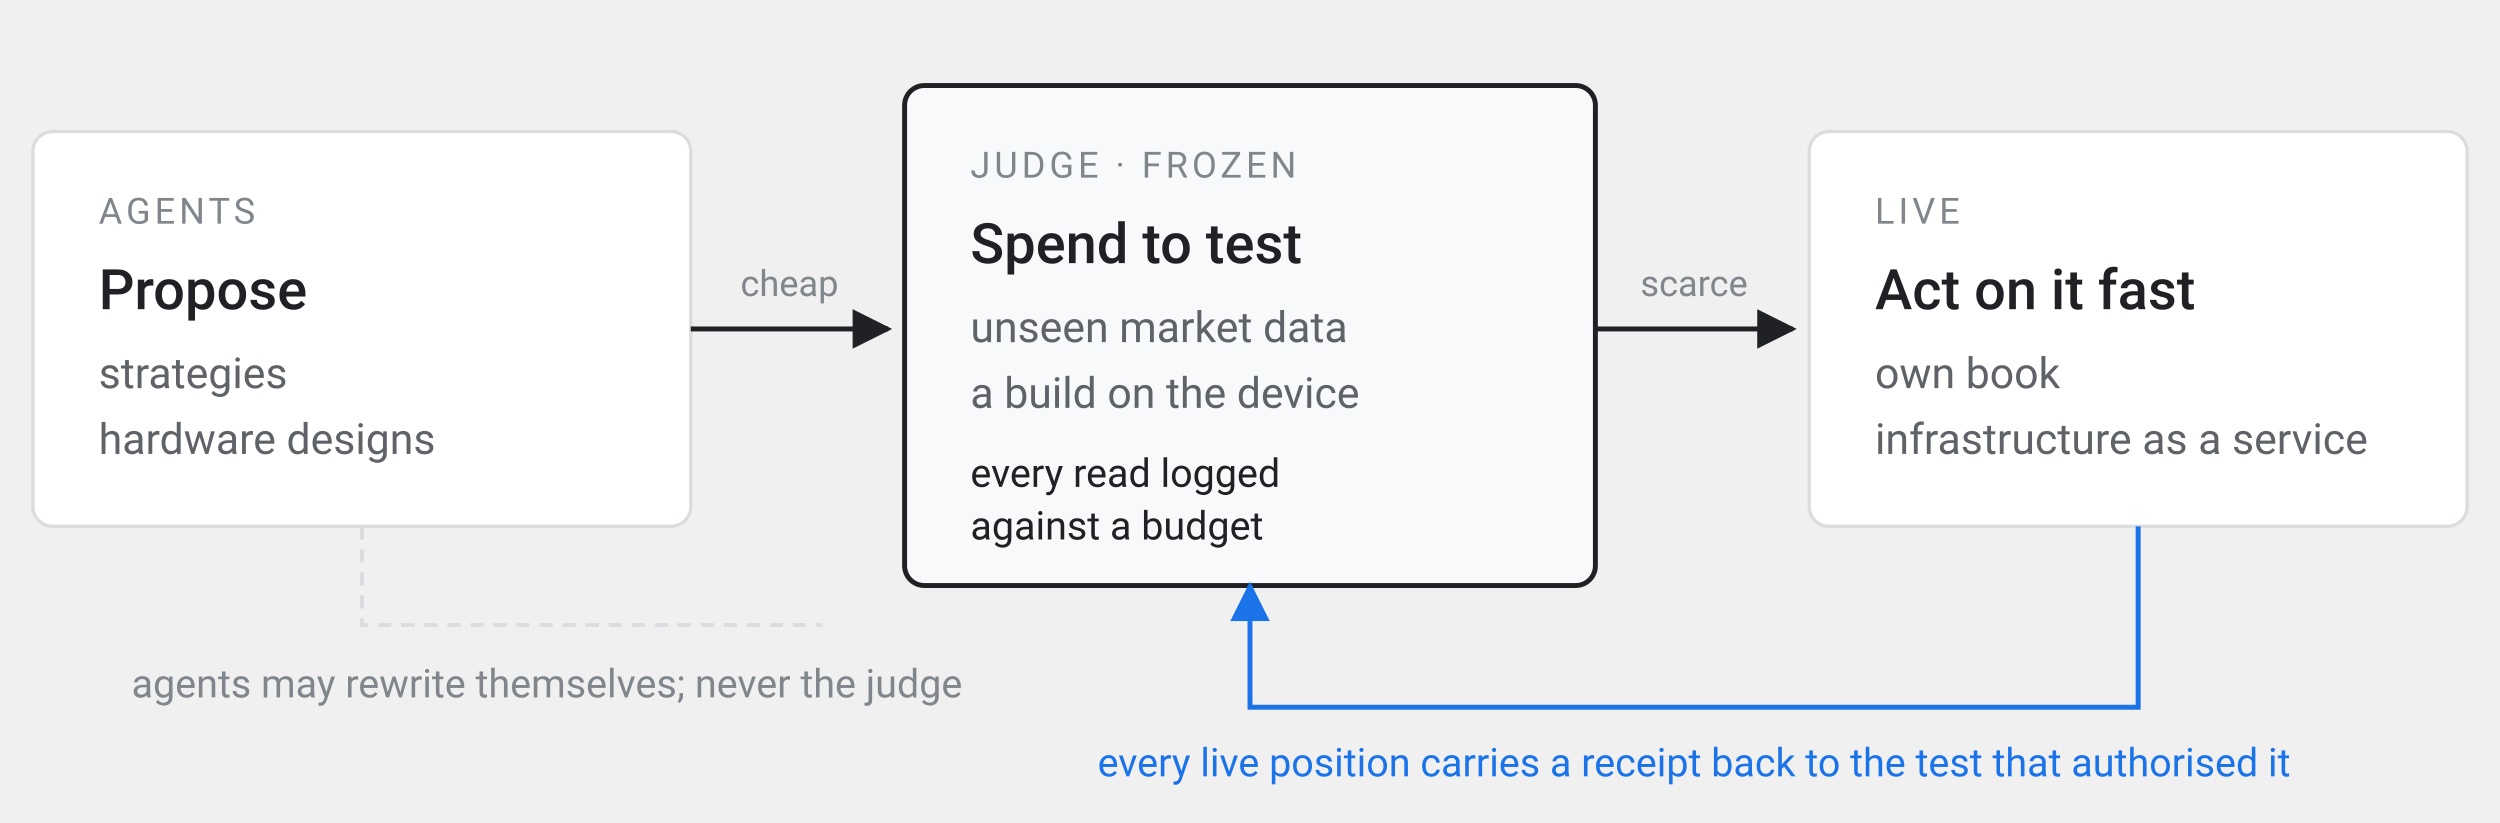
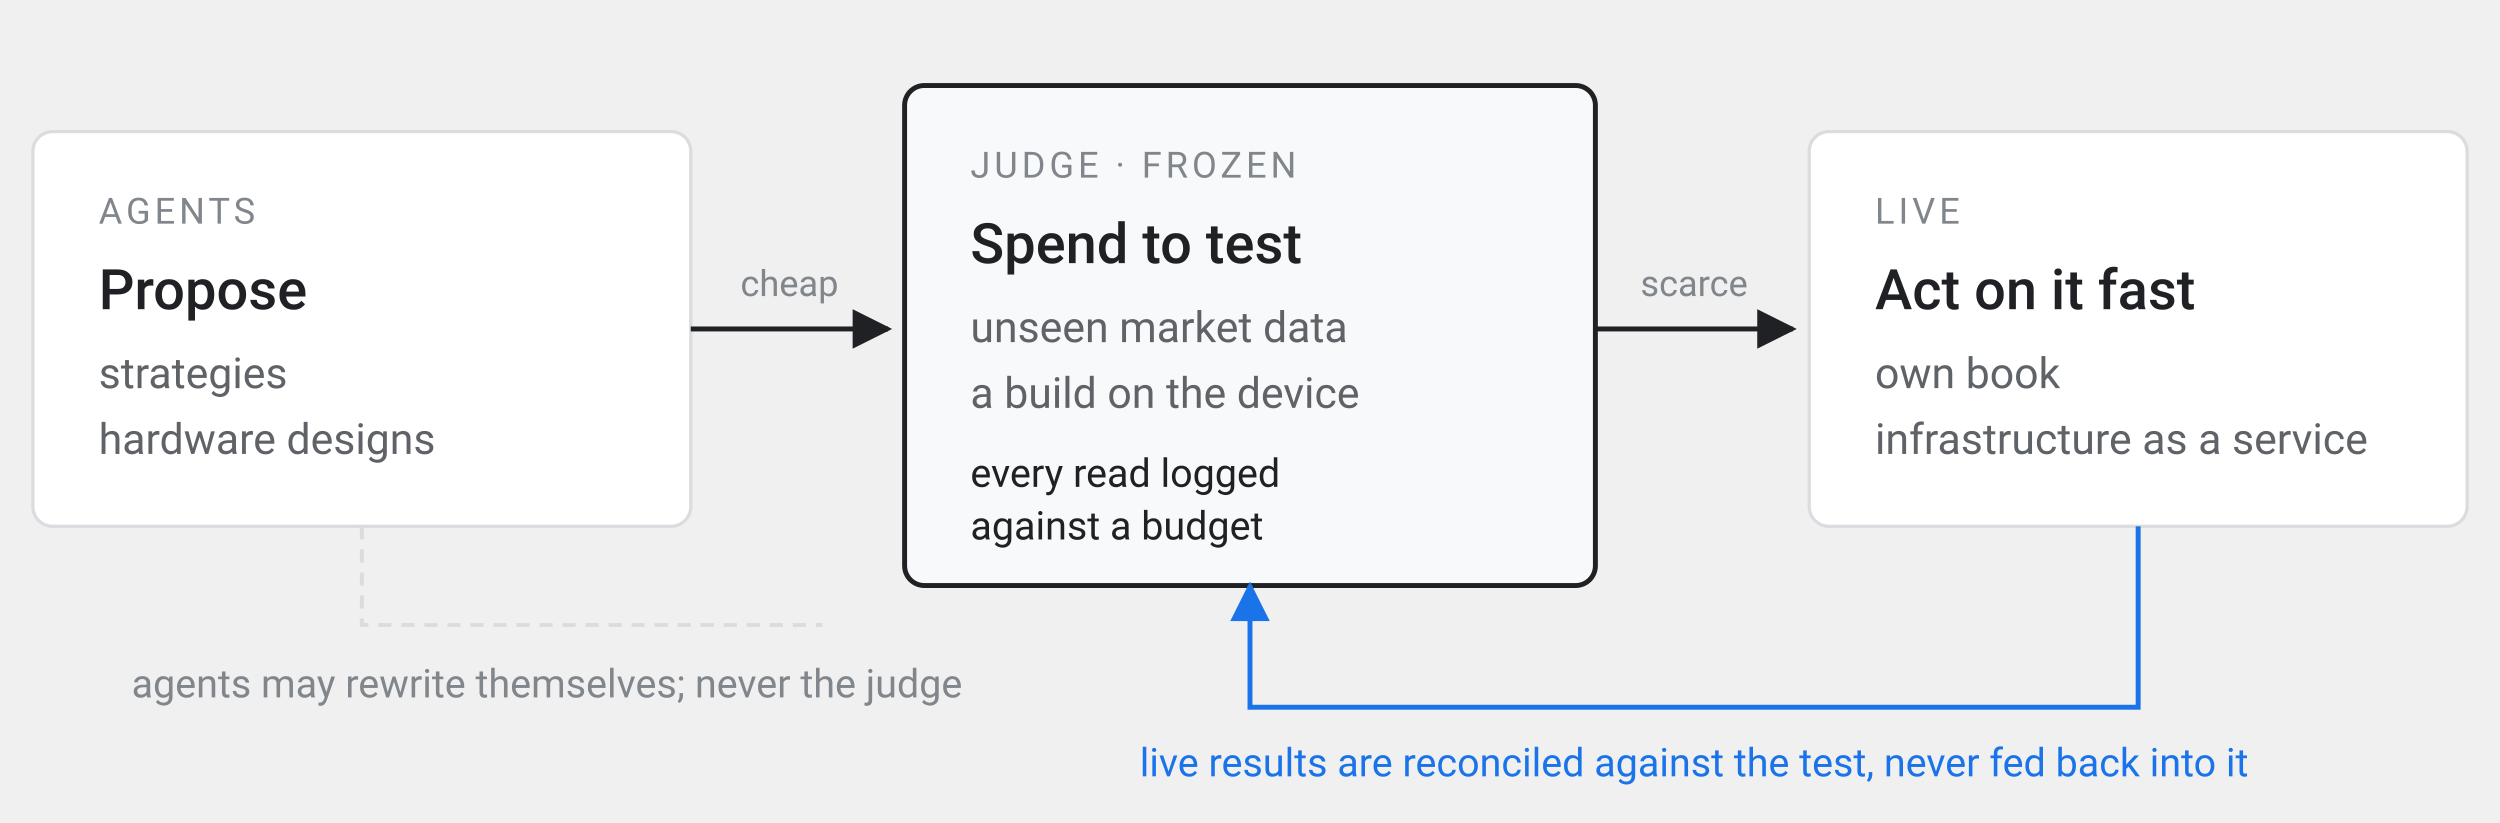
<svg xmlns="http://www.w3.org/2000/svg" viewBox="0 0 760 250" width="760" height="250" role="img" aria-labelledby="t d">
  <defs>
    <marker id="arr" viewBox="0 0 10 10" refX="9" refY="5" markerWidth="8" markerHeight="8" orient="auto-start-reverse">
      <path d="M0 0 L10 5 L0 10 z" fill="#202124" />
    </marker>
    <marker id="arrb" viewBox="0 0 10 10" refX="9" refY="5" markerWidth="8" markerHeight="8" orient="auto-start-reverse">
      <path d="M0 0 L10 5 L0 10 z" fill="#1a73e8" />
    </marker>
  </defs>
  <g font-family="Roboto, -apple-system, Helvetica, Arial, sans-serif" fill="#202124">
    <rect x="10" y="40" width="200" height="120" rx="6" fill="#fff" stroke="#dadce0" />
    <text x="30" y="68" font-size="11" fill="#80868b" letter-spacing="1.2">AGENTS</text>
    <text x="30" y="94" font-size="17" font-weight="500">Propose</text>
    <text x="30" y="118" font-size="13" fill="#5f6368">strategies</text>
    <text x="30" y="138" font-size="13" fill="#5f6368">hardware designs</text>
    <path d="M210 100 L270 100" stroke="#202124" stroke-width="1.5" marker-end="url(#arr)" />
    <text x="240" y="90" font-size="11" fill="#80868b" text-anchor="middle">cheap</text>
    <rect x="275" y="26" width="210" height="152" rx="6" fill="#f8f9fa" stroke="#202124" stroke-width="1.5" />
    <text x="295" y="54" font-size="11" fill="#80868b" letter-spacing="1.2">JUDGE · FROZEN</text>
    <text x="295" y="80" font-size="17" font-weight="500">Spend to test</text>
    <text x="295" y="104" font-size="13" fill="#5f6368">unseen market data</text>
    <text x="295" y="124" font-size="13" fill="#5f6368">a build on the device</text>
    <text x="295" y="148" font-size="12" fill="#202124">every read logged</text>
    <text x="295" y="164" font-size="12" fill="#202124">against a budget</text>
    <path d="M485 100 L545 100" stroke="#202124" stroke-width="1.5" marker-end="url(#arr)" />
    <text x="515" y="90" font-size="11" fill="#80868b" text-anchor="middle">scarce</text>
    <rect x="550" y="40" width="200" height="120" rx="6" fill="#fff" stroke="#dadce0" />
    <text x="570" y="68" font-size="11" fill="#80868b" letter-spacing="1.2">LIVE</text>
    <text x="570" y="94" font-size="17" font-weight="500">Act on it fast</text>
    <text x="570" y="118" font-size="13" fill="#5f6368">own book</text>
    <text x="570" y="138" font-size="13" fill="#5f6368">infrastructure as a service</text>
    <path d="M650 160 L650 215 L380 215 L380 178" fill="none" stroke="#1a73e8" stroke-width="1.5" marker-end="url(#arrb)" />
-     <text x="515" y="236" font-size="12" fill="#1a73e8" text-anchor="middle">every live position carries a receipt back to the test that authorised it</text>
+     <text x="515" y="236" font-size="12" fill="#1a73e8" text-anchor="middle">live results are reconciled against the test, never fed back into it</text>
    <path d="M110 160 L110 190 L250 190" fill="none" stroke="#dadce0" stroke-width="1.2" stroke-dasharray="4 3" />
    <text x="40" y="212" font-size="12" fill="#80868b">agents may rewrite themselves; never the judge</text>
  </g>
</svg>
